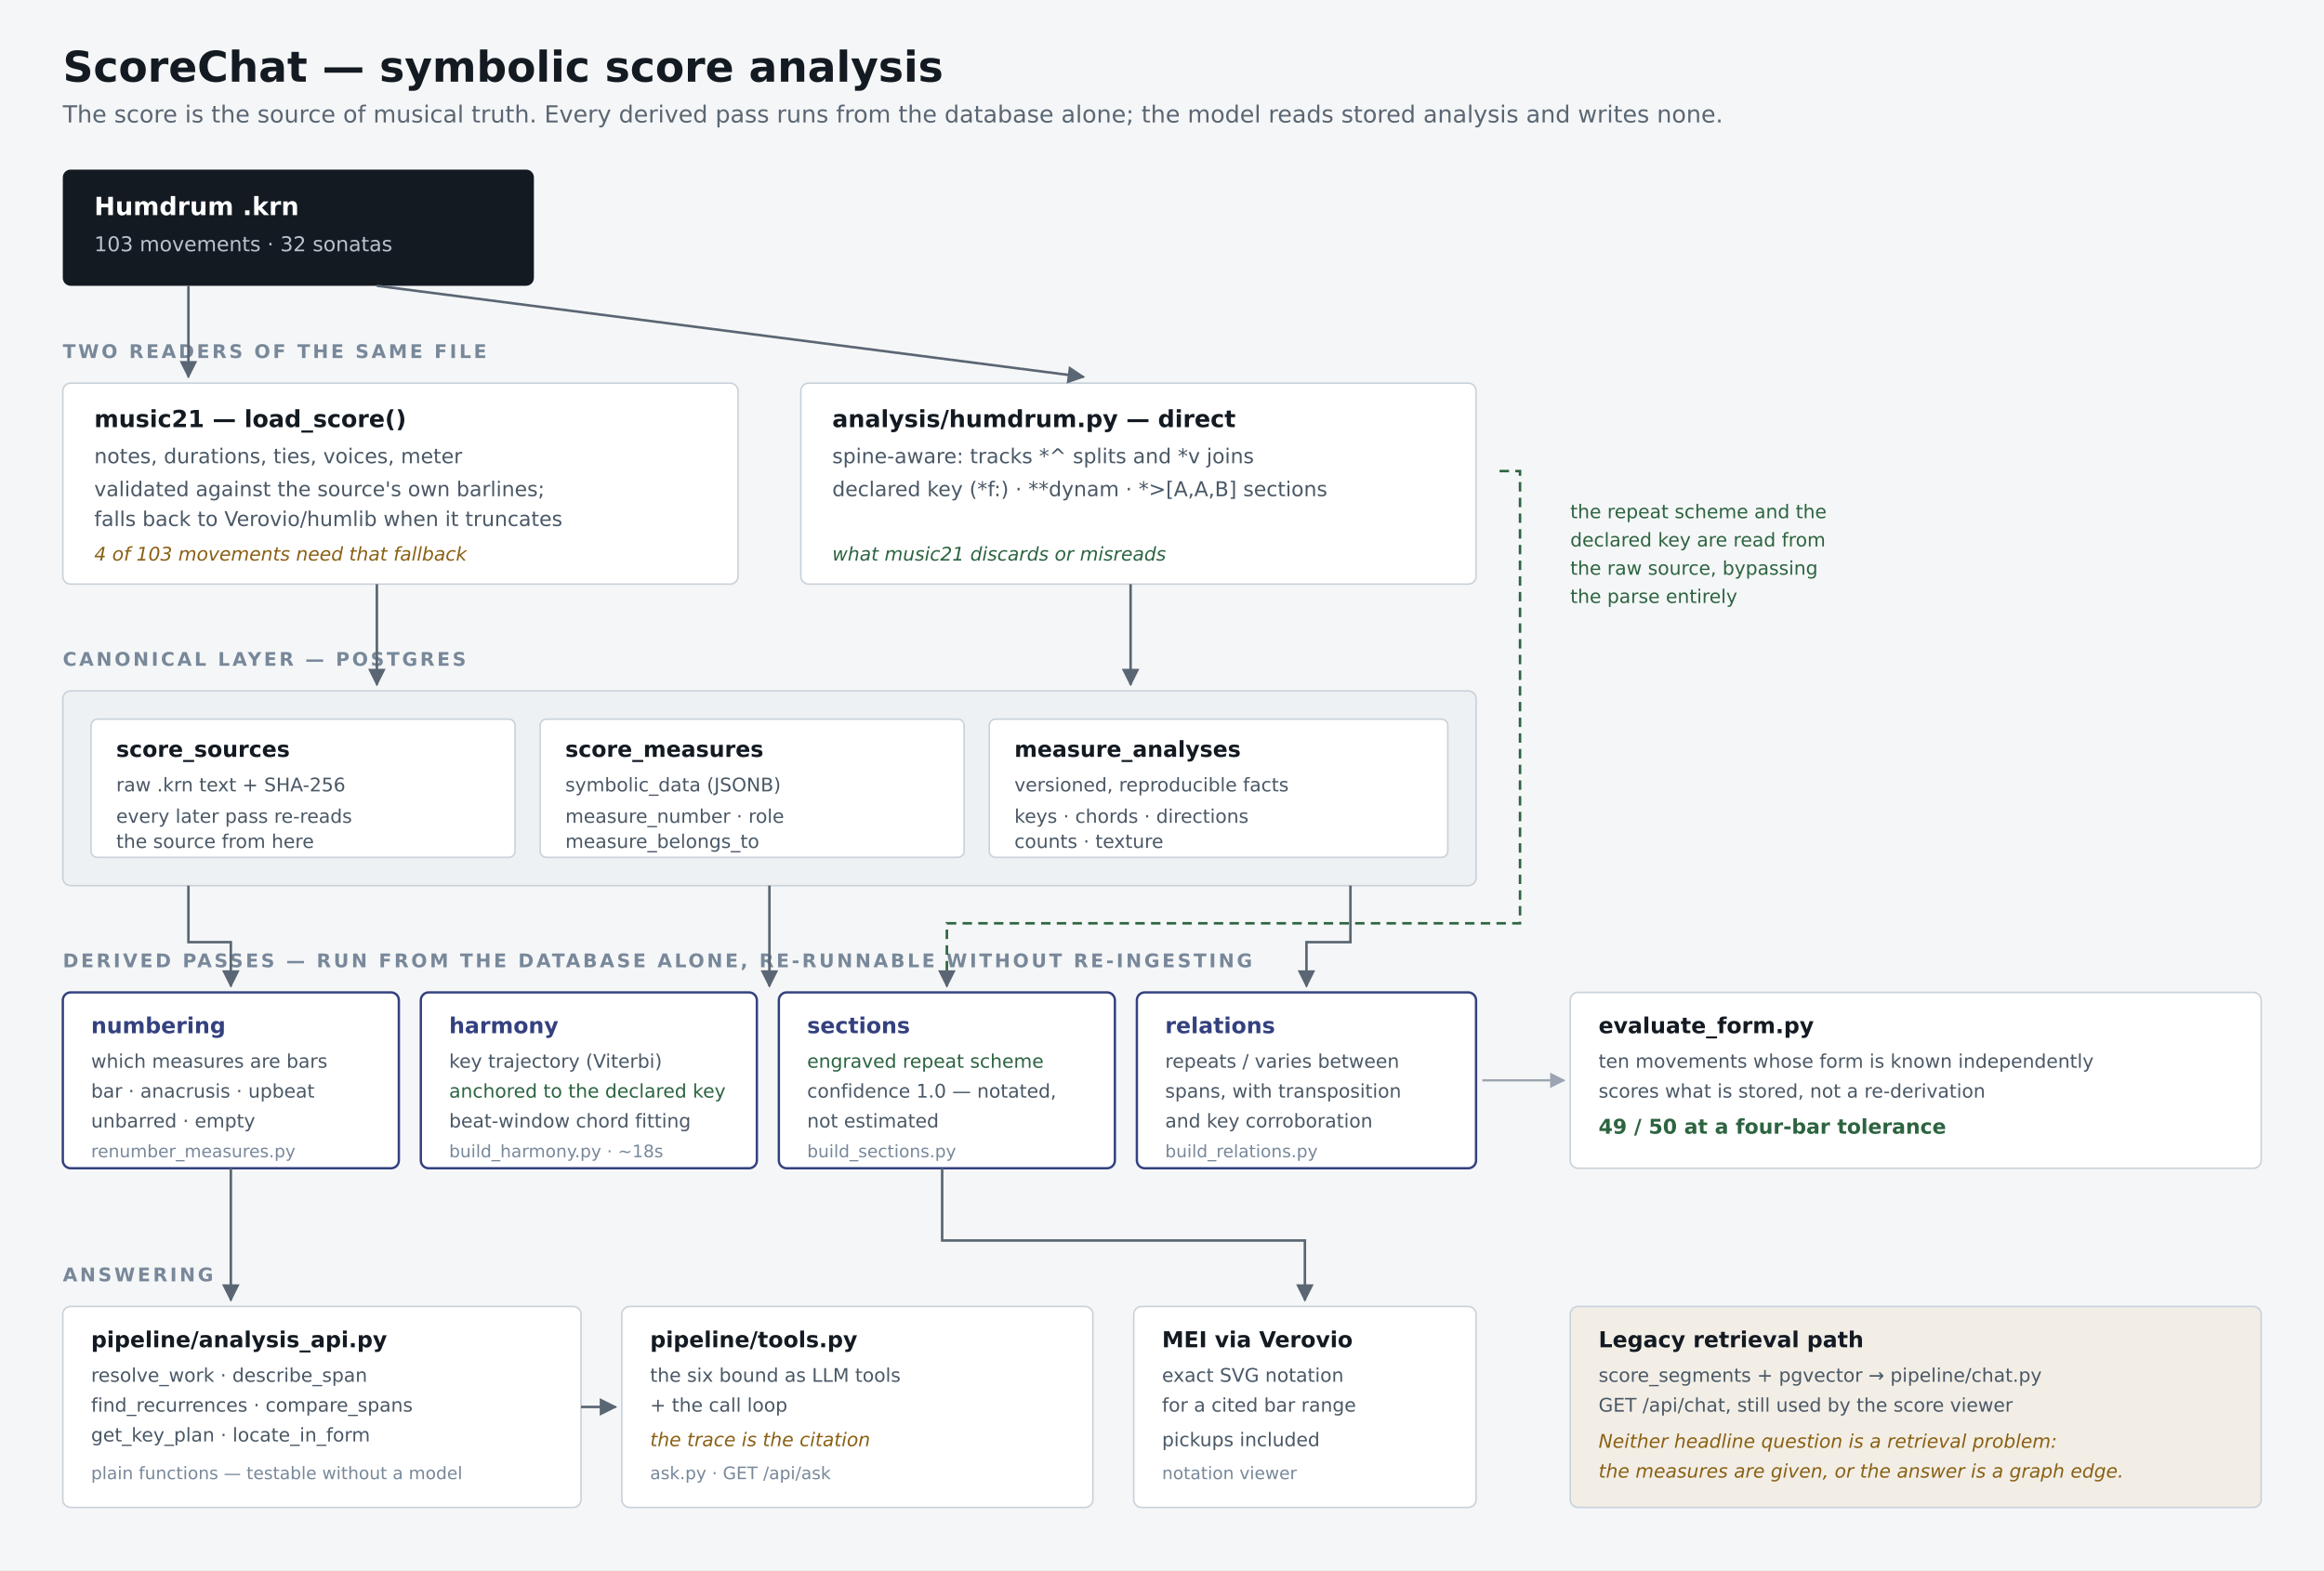
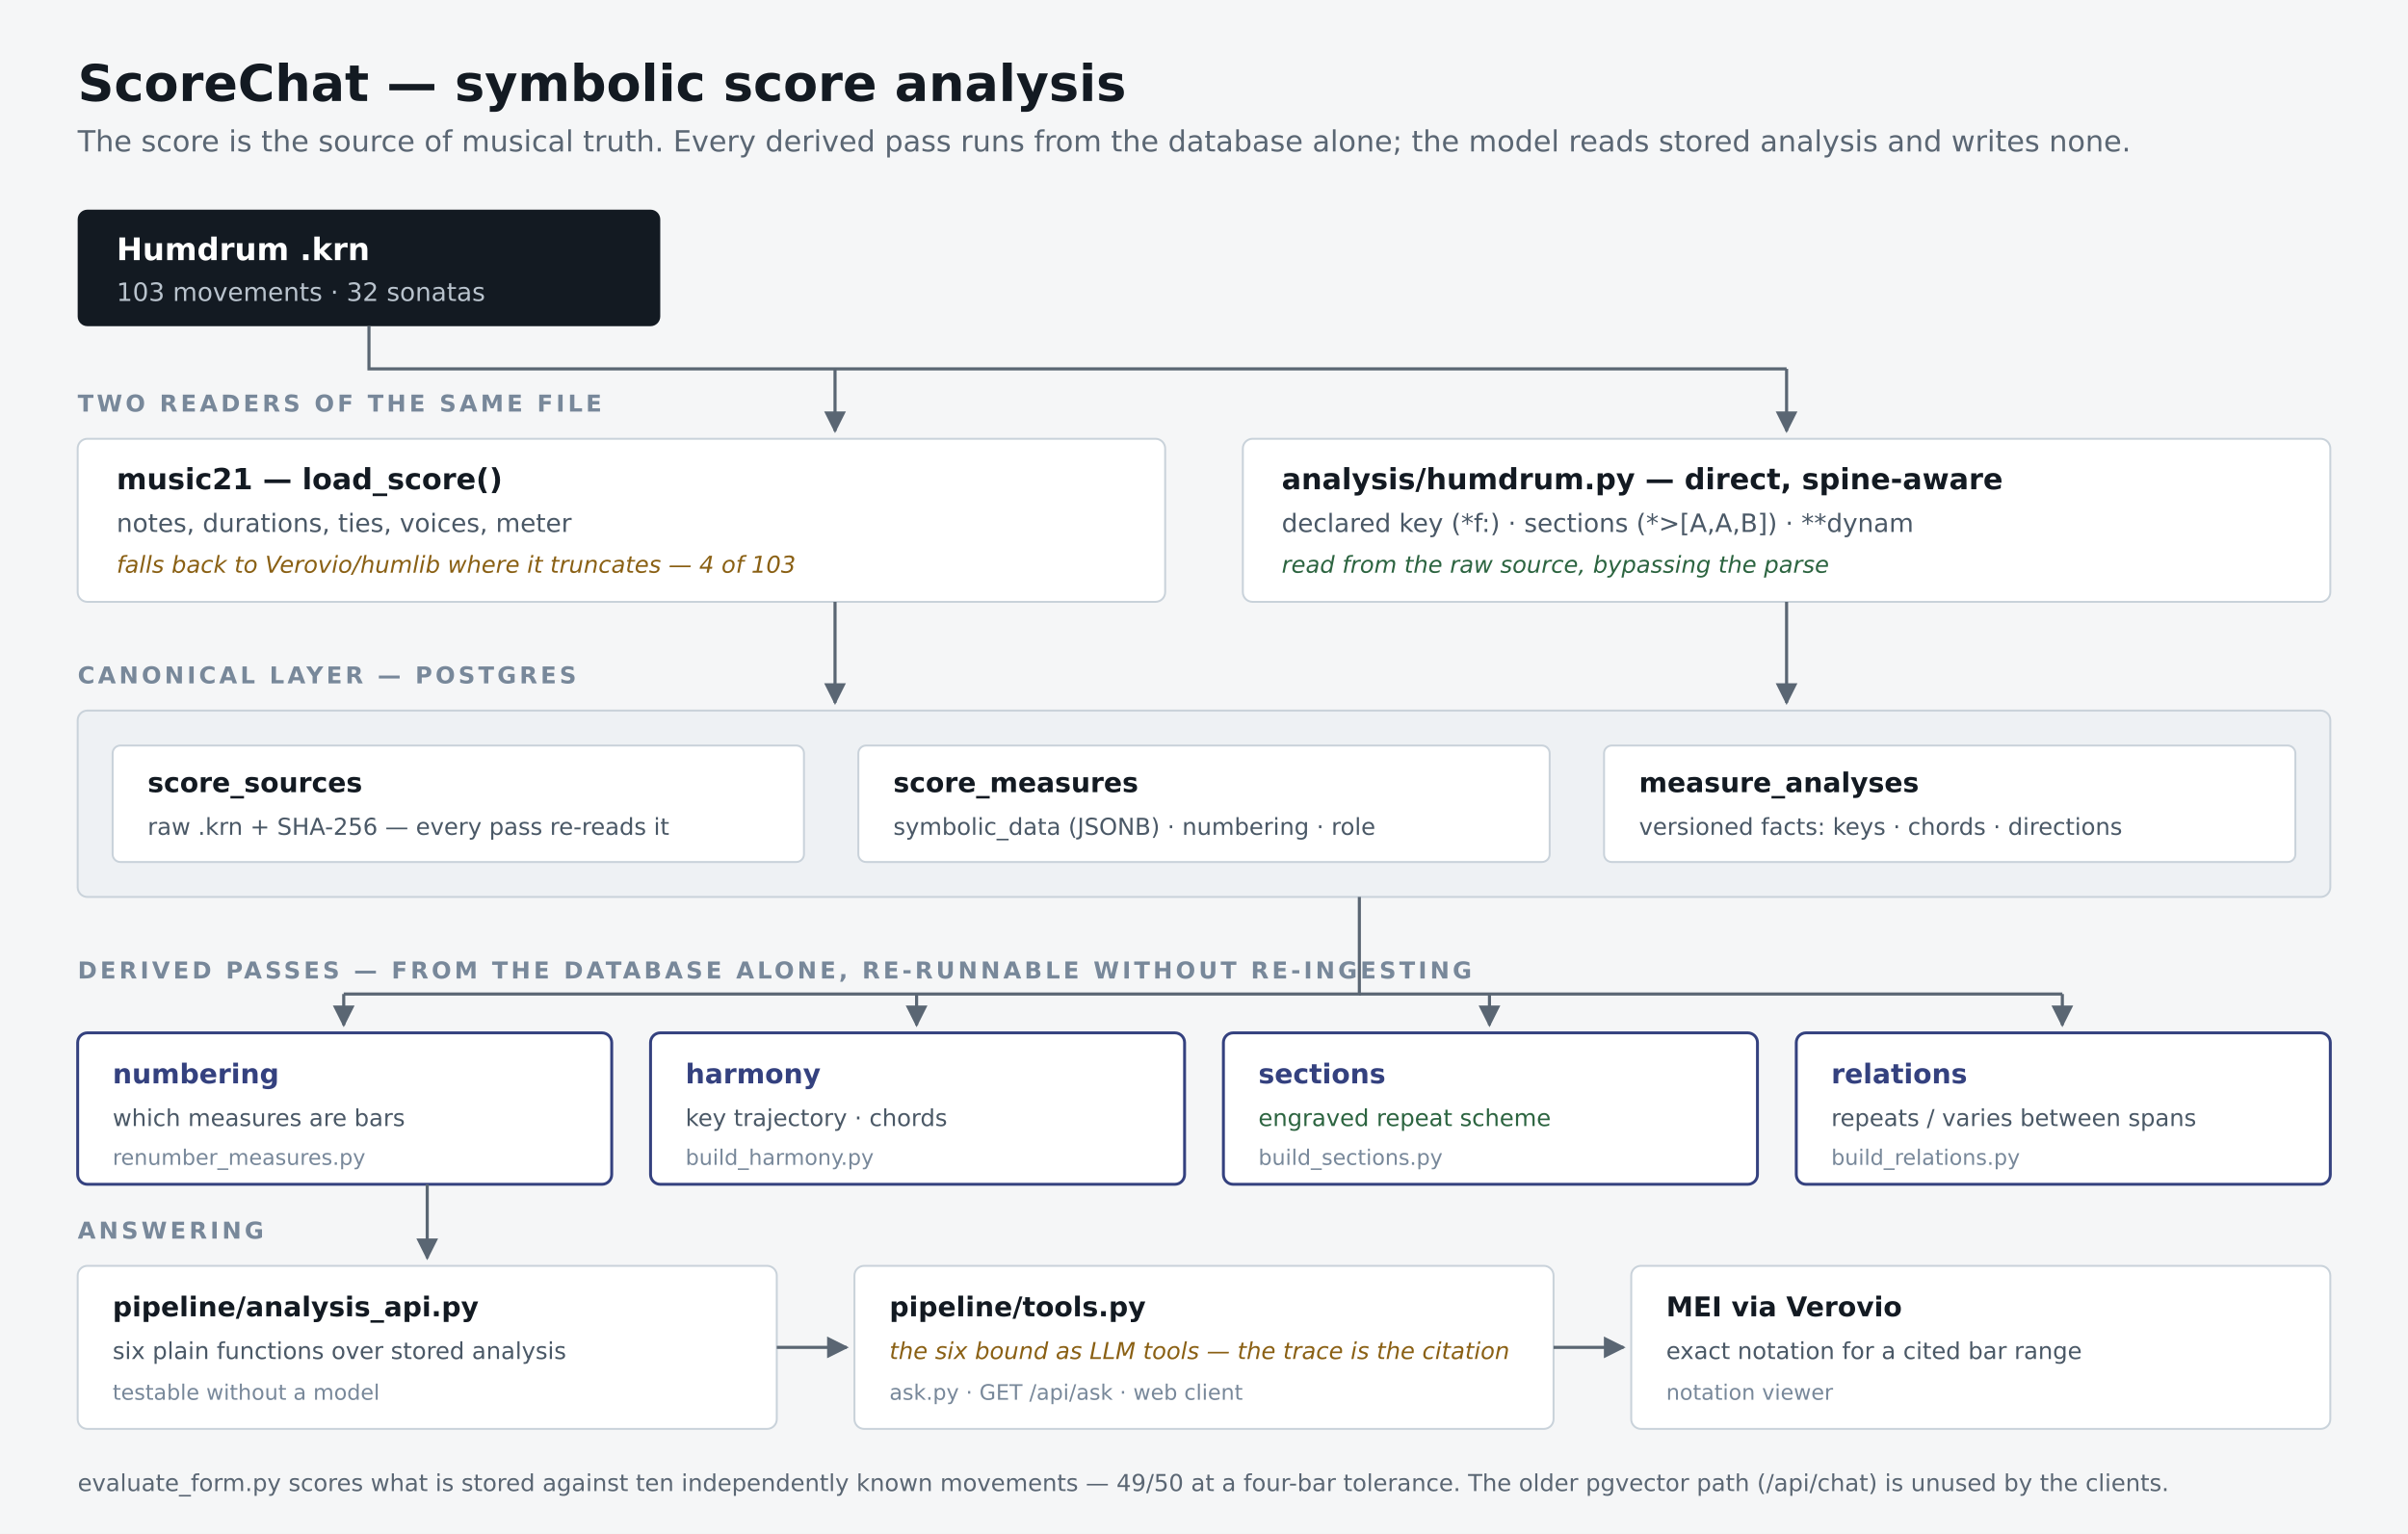
- <svg xmlns="http://www.w3.org/2000/svg" width="1480" height="1000" viewBox="0 0 1480 1000" font-family="'DejaVu Sans',Verdana,sans-serif">
+ <svg xmlns="http://www.w3.org/2000/svg" width="1240" height="790" viewBox="0 0 1240 790" font-family="'DejaVu Sans',Verdana,sans-serif">
  <defs>
    <marker id="a" viewBox="0 0 10 10" refX="9" refY="5" markerWidth="7" markerHeight="7" orient="auto-start-reverse">
      <path d="M0,0 L10,5 L0,10 z" fill="#5a6673" />
    </marker>
-     <marker id="aq" viewBox="0 0 10 10" refX="9" refY="5" markerWidth="7" markerHeight="7" orient="auto-start-reverse">
-       <path d="M0,0 L10,5 L0,10 z" fill="#9aa5b1" />
-     </marker>
  </defs>
-   <rect width="1480" height="1000" fill="#f5f6f7" />
-   <text x="40" y="52" font-size="27" font-weight="bold" fill="#131a22">ScoreChat — symbolic score analysis</text>
+   <rect width="1240" height="790" fill="#f5f6f7" />
+   <text x="40" y="52" font-size="26" font-weight="bold" fill="#131a22">ScoreChat — symbolic score analysis</text>
  <text x="40" y="78" font-size="15" fill="#5a6673">The score is the source of musical truth. Every derived pass runs from the database alone; the model reads stored analysis and writes none.</text>
-   <rect x="40" y="108" width="300" height="74" rx="5" fill="#131a22" />
-   <text x="60" y="137" font-size="16" font-weight="bold" fill="#ffffff">Humdrum .krn</text>
-   <text x="60" y="160" font-size="13" fill="#b9c3cd">103 movements · 32 sonatas</text>
-   <text x="40" y="228" font-size="12" font-weight="bold" fill="#78889a" letter-spacing="1.6">TWO READERS OF THE SAME FILE</text>
-   <rect x="40" y="244" width="430" height="128" rx="5" fill="#ffffff" stroke="#c9d2da" />
-   <text x="60" y="272" font-size="15" font-weight="bold" fill="#131a22">music21 — load_score()</text>
-   <text x="60" y="295" font-size="13" fill="#4a5866">notes, durations, ties, voices, meter</text>
-   <text x="60" y="316" font-size="13" fill="#4a5866">validated against the source's own barlines;</text>
-   <text x="60" y="335" font-size="13" fill="#4a5866">falls back to Verovio/humlib when it truncates</text>
-   <text x="60" y="357" font-size="12" font-style="italic" fill="#8a6014">4 of 103 movements need that fallback</text>
-   <rect x="510" y="244" width="430" height="128" rx="5" fill="#ffffff" stroke="#c9d2da" />
-   <text x="530" y="272" font-size="15" font-weight="bold" fill="#131a22">analysis/humdrum.py — direct</text>
-   <text x="530" y="295" font-size="13" fill="#4a5866">spine-aware: tracks *^ splits and *v joins</text>
-   <text x="530" y="316" font-size="13" fill="#4a5866">declared key (*f:) · **dynam · *&gt;[A,A,B] sections</text>
-   <text x="530" y="357" font-size="12" font-style="italic" fill="#2c6440">what music21 discards or misreads</text>
-   <line x1="120" y1="182" x2="120" y2="240" stroke="#5a6673" stroke-width="1.6" marker-end="url(#a)" />
-   <line x1="240" y1="182" x2="690" y2="240" stroke="#5a6673" stroke-width="1.6" marker-end="url(#a)" />
-   <text x="40" y="424" font-size="12" font-weight="bold" fill="#78889a" letter-spacing="1.6">CANONICAL LAYER — POSTGRES</text>
-   <rect x="40" y="440" width="900" height="124" rx="5" fill="#eef1f4" stroke="#c9d2da" />
-   <rect x="58" y="458" width="270" height="88" rx="4" fill="#ffffff" stroke="#c9d2da" />
-   <text x="74" y="482" font-size="14" font-weight="bold" fill="#131a22">score_sources</text>
-   <text x="74" y="504" font-size="12" fill="#4a5866">raw .krn text + SHA-256</text>
-   <text x="74" y="524" font-size="12" fill="#4a5866">every later pass re-reads</text>
-   <text x="74" y="540" font-size="12" fill="#4a5866">the source from here</text>
-   <rect x="344" y="458" width="270" height="88" rx="4" fill="#ffffff" stroke="#c9d2da" />
-   <text x="360" y="482" font-size="14" font-weight="bold" fill="#131a22">score_measures</text>
-   <text x="360" y="504" font-size="12" fill="#4a5866">symbolic_data (JSONB)</text>
-   <text x="360" y="524" font-size="12" fill="#4a5866">measure_number · role</text>
-   <text x="360" y="540" font-size="12" fill="#4a5866">measure_belongs_to</text>
-   <rect x="630" y="458" width="292" height="88" rx="4" fill="#ffffff" stroke="#c9d2da" />
-   <text x="646" y="482" font-size="14" font-weight="bold" fill="#131a22">measure_analyses</text>
-   <text x="646" y="504" font-size="12" fill="#4a5866">versioned, reproducible facts</text>
-   <text x="646" y="524" font-size="12" fill="#4a5866">keys · chords · directions</text>
-   <text x="646" y="540" font-size="12" fill="#4a5866">counts · texture</text>
-   <line x1="240" y1="372" x2="240" y2="436" stroke="#5a6673" stroke-width="1.6" marker-end="url(#a)" />
-   <line x1="720" y1="372" x2="720" y2="436" stroke="#5a6673" stroke-width="1.6" marker-end="url(#a)" />
-   <text x="40" y="616" font-size="12" font-weight="bold" fill="#78889a" letter-spacing="1.6">DERIVED PASSES — RUN FROM THE DATABASE ALONE, RE-RUNNABLE WITHOUT RE-INGESTING</text>
-   <rect x="40" y="632" width="214" height="112" rx="5" fill="#ffffff" stroke="#34417f" stroke-width="1.5" />
-   <text x="58" y="658" font-size="14" font-weight="bold" fill="#34417f">numbering</text>
-   <text x="58" y="680" font-size="12" fill="#4a5866">which measures are bars</text>
-   <text x="58" y="699" font-size="12" fill="#4a5866">bar · anacrusis · upbeat</text>
-   <text x="58" y="718" font-size="12" fill="#4a5866">unbarred · empty</text>
-   <text x="58" y="737" font-size="11" fill="#78889a">renumber_measures.py</text>
-   <rect x="268" y="632" width="214" height="112" rx="5" fill="#ffffff" stroke="#34417f" stroke-width="1.5" />
-   <text x="286" y="658" font-size="14" font-weight="bold" fill="#34417f">harmony</text>
-   <text x="286" y="680" font-size="12" fill="#4a5866">key trajectory (Viterbi)</text>
-   <text x="286" y="699" font-size="12" fill="#2c6440">anchored to the declared key</text>
-   <text x="286" y="718" font-size="12" fill="#4a5866">beat-window chord fitting</text>
-   <text x="286" y="737" font-size="11" fill="#78889a">build_harmony.py · ~18s</text>
-   <rect x="496" y="632" width="214" height="112" rx="5" fill="#ffffff" stroke="#34417f" stroke-width="1.5" />
-   <text x="514" y="658" font-size="14" font-weight="bold" fill="#34417f">sections</text>
-   <text x="514" y="680" font-size="12" fill="#2c6440">engraved repeat scheme</text>
-   <text x="514" y="699" font-size="12" fill="#4a5866">confidence 1.0 — notated,</text>
-   <text x="514" y="718" font-size="12" fill="#4a5866">not estimated</text>
-   <text x="514" y="737" font-size="11" fill="#78889a">build_sections.py</text>
-   <rect x="724" y="632" width="216" height="112" rx="5" fill="#ffffff" stroke="#34417f" stroke-width="1.5" />
-   <text x="742" y="658" font-size="14" font-weight="bold" fill="#34417f">relations</text>
-   <text x="742" y="680" font-size="12" fill="#4a5866">repeats / varies between</text>
-   <text x="742" y="699" font-size="12" fill="#4a5866">spans, with transposition</text>
-   <text x="742" y="718" font-size="12" fill="#4a5866">and key corroboration</text>
-   <text x="742" y="737" font-size="11" fill="#78889a">build_relations.py</text>
-   <line x1="490" y1="564" x2="490" y2="628" stroke="#5a6673" stroke-width="1.6" marker-end="url(#a)" />
-   <path d="M120 564 L120 600 L147 600 L147 628" fill="none" stroke="#5a6673" stroke-width="1.6" marker-end="url(#a)" />
-   <path d="M860 564 L860 600 L832 600 L832 628" fill="none" stroke="#5a6673" stroke-width="1.6" marker-end="url(#a)" />
-   <path d="M955 300 L968 300 L968 588 L603 588 L603 628" fill="none" stroke="#2c6440" stroke-width="1.6" stroke-dasharray="6 4" marker-end="url(#a)" />
-   <text x="1000" y="330" font-size="12" fill="#2c6440">the repeat scheme and the</text>
-   <text x="1000" y="348" font-size="12" fill="#2c6440">declared key are read from</text>
-   <text x="1000" y="366" font-size="12" fill="#2c6440">the raw source, bypassing</text>
-   <text x="1000" y="384" font-size="12" fill="#2c6440">the parse entirely</text>
-   <text x="40" y="816" font-size="12" font-weight="bold" fill="#78889a" letter-spacing="1.6">ANSWERING</text>
-   <rect x="40" y="832" width="330" height="128" rx="5" fill="#ffffff" stroke="#c9d2da" />
-   <text x="58" y="858" font-size="14" font-weight="bold" fill="#131a22">pipeline/analysis_api.py</text>
-   <text x="58" y="880" font-size="12" fill="#4a5866">resolve_work · describe_span</text>
-   <text x="58" y="899" font-size="12" fill="#4a5866">find_recurrences · compare_spans</text>
-   <text x="58" y="918" font-size="12" fill="#4a5866">get_key_plan · locate_in_form</text>
-   <text x="58" y="942" font-size="11" fill="#78889a">plain functions — testable without a model</text>
-   <rect x="396" y="832" width="300" height="128" rx="5" fill="#ffffff" stroke="#c9d2da" />
-   <text x="414" y="858" font-size="14" font-weight="bold" fill="#131a22">pipeline/tools.py</text>
-   <text x="414" y="880" font-size="12" fill="#4a5866">the six bound as LLM tools</text>
-   <text x="414" y="899" font-size="12" fill="#4a5866">+ the call loop</text>
-   <text x="414" y="921" font-size="12" font-style="italic" fill="#8a6014">the trace is the citation</text>
-   <text x="414" y="942" font-size="11" fill="#78889a">ask.py · GET /api/ask</text>
-   <rect x="722" y="832" width="218" height="128" rx="5" fill="#ffffff" stroke="#c9d2da" />
-   <text x="740" y="858" font-size="14" font-weight="bold" fill="#131a22">MEI via Verovio</text>
-   <text x="740" y="880" font-size="12" fill="#4a5866">exact SVG notation</text>
-   <text x="740" y="899" font-size="12" fill="#4a5866">for a cited bar range</text>
-   <text x="740" y="921" font-size="12" fill="#4a5866">pickups included</text>
-   <text x="740" y="942" font-size="11" fill="#78889a">notation viewer</text>
-   <line x1="147" y1="744" x2="147" y2="828" stroke="#5a6673" stroke-width="1.6" marker-end="url(#a)" />
-   <line x1="370" y1="896" x2="392" y2="896" stroke="#5a6673" stroke-width="1.6" marker-end="url(#a)" />
-   <path d="M600 744 L600 790 L831 790 L831 828" fill="none" stroke="#5a6673" stroke-width="1.6" marker-end="url(#a)" />
-   <rect x="1000" y="632" width="440" height="112" rx="5" fill="#ffffff" stroke="#c9d2da" />
-   <text x="1018" y="658" font-size="14" font-weight="bold" fill="#131a22">evaluate_form.py</text>
-   <text x="1018" y="680" font-size="12" fill="#4a5866">ten movements whose form is known independently</text>
-   <text x="1018" y="699" font-size="12" fill="#4a5866">scores what is stored, not a re-derivation</text>
-   <text x="1018" y="722" font-size="13" font-weight="bold" fill="#2c6440">49 / 50 at a four-bar tolerance</text>
-   <rect x="1000" y="832" width="440" height="128" rx="5" fill="#f2eee6" stroke="#c9d2da" />
-   <text x="1018" y="858" font-size="14" font-weight="bold" fill="#131a22">Legacy retrieval path</text>
-   <text x="1018" y="880" font-size="12" fill="#4a5866">score_segments + pgvector → pipeline/chat.py</text>
-   <text x="1018" y="899" font-size="12" fill="#4a5866">GET /api/chat, still used by the score viewer</text>
-   <text x="1018" y="922" font-size="12" font-style="italic" fill="#8a6014">Neither headline question is a retrieval problem:</text>
-   <text x="1018" y="941" font-size="12" font-style="italic" fill="#8a6014">the measures are given, or the answer is a graph edge.</text>
-   <line x1="944" y1="688" x2="996" y2="688" stroke="#9aa5b1" stroke-width="1.4" marker-end="url(#aq)" />
+   <rect x="40" y="108" width="300" height="60" rx="5" fill="#131a22" />
+   <text x="60" y="134" font-size="16" font-weight="bold" fill="#ffffff">Humdrum .krn</text>
+   <text x="60" y="155" font-size="13" fill="#b9c3cd">103 movements · 32 sonatas</text>
+   <text x="40" y="212" font-size="12" font-weight="bold" fill="#78889a" letter-spacing="1.6">TWO READERS OF THE SAME FILE</text>
+   <rect x="40" y="226" width="560" height="84" rx="5" fill="#ffffff" stroke="#c9d2da" />
+   <text x="60" y="252" font-size="15" font-weight="bold" fill="#131a22">music21 — load_score()</text>
+   <text x="60" y="274" font-size="13" fill="#4a5866">notes, durations, ties, voices, meter</text>
+   <text x="60" y="295" font-size="12" font-style="italic" fill="#8a6014">falls back to Verovio/humlib where it truncates — 4 of 103</text>
+   <rect x="640" y="226" width="560" height="84" rx="5" fill="#ffffff" stroke="#c9d2da" />
+   <text x="660" y="252" font-size="15" font-weight="bold" fill="#131a22">analysis/humdrum.py — direct, spine-aware</text>
+   <text x="660" y="274" font-size="13" fill="#4a5866">declared key (*f:) · sections (*&gt;[A,A,B]) · **dynam</text>
+   <text x="660" y="295" font-size="12" font-style="italic" fill="#2c6440">read from the raw source, bypassing the parse</text>
+   <path d="M190 168 L190 190 L920 190" fill="none" stroke="#5a6673" stroke-width="1.6" />
+   <line x1="430" y1="190" x2="430" y2="222" stroke="#5a6673" stroke-width="1.6" marker-end="url(#a)" />
+   <line x1="920" y1="190" x2="920" y2="222" stroke="#5a6673" stroke-width="1.6" marker-end="url(#a)" />
+   <text x="40" y="352" font-size="12" font-weight="bold" fill="#78889a" letter-spacing="1.6">CANONICAL LAYER — POSTGRES</text>
+   <rect x="40" y="366" width="1160" height="96" rx="5" fill="#eef1f4" stroke="#c9d2da" />
+   <rect x="58" y="384" width="356" height="60" rx="4" fill="#ffffff" stroke="#c9d2da" />
+   <text x="76" y="408" font-size="14" font-weight="bold" fill="#131a22">score_sources</text>
+   <text x="76" y="430" font-size="12" fill="#4a5866">raw .krn + SHA-256 — every pass re-reads it</text>
+   <rect x="442" y="384" width="356" height="60" rx="4" fill="#ffffff" stroke="#c9d2da" />
+   <text x="460" y="408" font-size="14" font-weight="bold" fill="#131a22">score_measures</text>
+   <text x="460" y="430" font-size="12" fill="#4a5866">symbolic_data (JSONB) · numbering · role</text>
+   <rect x="826" y="384" width="356" height="60" rx="4" fill="#ffffff" stroke="#c9d2da" />
+   <text x="844" y="408" font-size="14" font-weight="bold" fill="#131a22">measure_analyses</text>
+   <text x="844" y="430" font-size="12" fill="#4a5866">versioned facts: keys · chords · directions</text>
+   <line x1="430" y1="310" x2="430" y2="362" stroke="#5a6673" stroke-width="1.6" marker-end="url(#a)" />
+   <line x1="920" y1="310" x2="920" y2="362" stroke="#5a6673" stroke-width="1.6" marker-end="url(#a)" />
+   <text x="40" y="504" font-size="12" font-weight="bold" fill="#78889a" letter-spacing="1.6">DERIVED PASSES — FROM THE DATABASE ALONE, RE-RUNNABLE WITHOUT RE-INGESTING</text>
+   <rect x="40" y="532" width="275" height="78" rx="5" fill="#ffffff" stroke="#34417f" stroke-width="1.5" />
+   <text x="58" y="558" font-size="14" font-weight="bold" fill="#34417f">numbering</text>
+   <text x="58" y="580" font-size="12" fill="#4a5866">which measures are bars</text>
+   <text x="58" y="600" font-size="11" fill="#78889a">renumber_measures.py</text>
+   <rect x="335" y="532" width="275" height="78" rx="5" fill="#ffffff" stroke="#34417f" stroke-width="1.5" />
+   <text x="353" y="558" font-size="14" font-weight="bold" fill="#34417f">harmony</text>
+   <text x="353" y="580" font-size="12" fill="#4a5866">key trajectory · chords</text>
+   <text x="353" y="600" font-size="11" fill="#78889a">build_harmony.py</text>
+   <rect x="630" y="532" width="275" height="78" rx="5" fill="#ffffff" stroke="#34417f" stroke-width="1.5" />
+   <text x="648" y="558" font-size="14" font-weight="bold" fill="#34417f">sections</text>
+   <text x="648" y="580" font-size="12" fill="#2c6440">engraved repeat scheme</text>
+   <text x="648" y="600" font-size="11" fill="#78889a">build_sections.py</text>
+   <rect x="925" y="532" width="275" height="78" rx="5" fill="#ffffff" stroke="#34417f" stroke-width="1.5" />
+   <text x="943" y="558" font-size="14" font-weight="bold" fill="#34417f">relations</text>
+   <text x="943" y="580" font-size="12" fill="#4a5866">repeats / varies between spans</text>
+   <text x="943" y="600" font-size="11" fill="#78889a">build_relations.py</text>
+   <path d="M700 462 L700 512 L177 512" fill="none" stroke="#5a6673" stroke-width="1.6" />
+   <path d="M700 512 L1062 512" fill="none" stroke="#5a6673" stroke-width="1.6" />
+   <line x1="177" y1="512" x2="177" y2="528" stroke="#5a6673" stroke-width="1.6" marker-end="url(#a)" />
+   <line x1="472" y1="512" x2="472" y2="528" stroke="#5a6673" stroke-width="1.6" marker-end="url(#a)" />
+   <line x1="767" y1="512" x2="767" y2="528" stroke="#5a6673" stroke-width="1.6" marker-end="url(#a)" />
+   <line x1="1062" y1="512" x2="1062" y2="528" stroke="#5a6673" stroke-width="1.6" marker-end="url(#a)" />
+   <text x="40" y="638" font-size="12" font-weight="bold" fill="#78889a" letter-spacing="1.6">ANSWERING</text>
+   <rect x="40" y="652" width="360" height="84" rx="5" fill="#ffffff" stroke="#c9d2da" />
+   <text x="58" y="678" font-size="14" font-weight="bold" fill="#131a22">pipeline/analysis_api.py</text>
+   <text x="58" y="700" font-size="12" fill="#4a5866">six plain functions over stored analysis</text>
+   <text x="58" y="721" font-size="11" fill="#78889a">testable without a model</text>
+   <rect x="440" y="652" width="360" height="84" rx="5" fill="#ffffff" stroke="#c9d2da" />
+   <text x="458" y="678" font-size="14" font-weight="bold" fill="#131a22">pipeline/tools.py</text>
+   <text x="458" y="700" font-size="12" font-style="italic" fill="#8a6014">the six bound as LLM tools — the trace is the citation</text>
+   <text x="458" y="721" font-size="11" fill="#78889a">ask.py · GET /api/ask · web client</text>
+   <rect x="840" y="652" width="360" height="84" rx="5" fill="#ffffff" stroke="#c9d2da" />
+   <text x="858" y="678" font-size="14" font-weight="bold" fill="#131a22">MEI via Verovio</text>
+   <text x="858" y="700" font-size="12" fill="#4a5866">exact notation for a cited bar range</text>
+   <text x="858" y="721" font-size="11" fill="#78889a">notation viewer</text>
+   <line x1="220" y1="610" x2="220" y2="648" stroke="#5a6673" stroke-width="1.6" marker-end="url(#a)" />
+   <line x1="400" y1="694" x2="436" y2="694" stroke="#5a6673" stroke-width="1.6" marker-end="url(#a)" />
+   <line x1="800" y1="694" x2="836" y2="694" stroke="#5a6673" stroke-width="1.6" marker-end="url(#a)" />
+   <text x="40" y="768" font-size="12" fill="#5a6673">evaluate_form.py scores what is stored against ten independently known movements — 49/50 at a four-bar tolerance. The older pgvector path (/api/chat) is unused by the clients.</text>
</svg>
